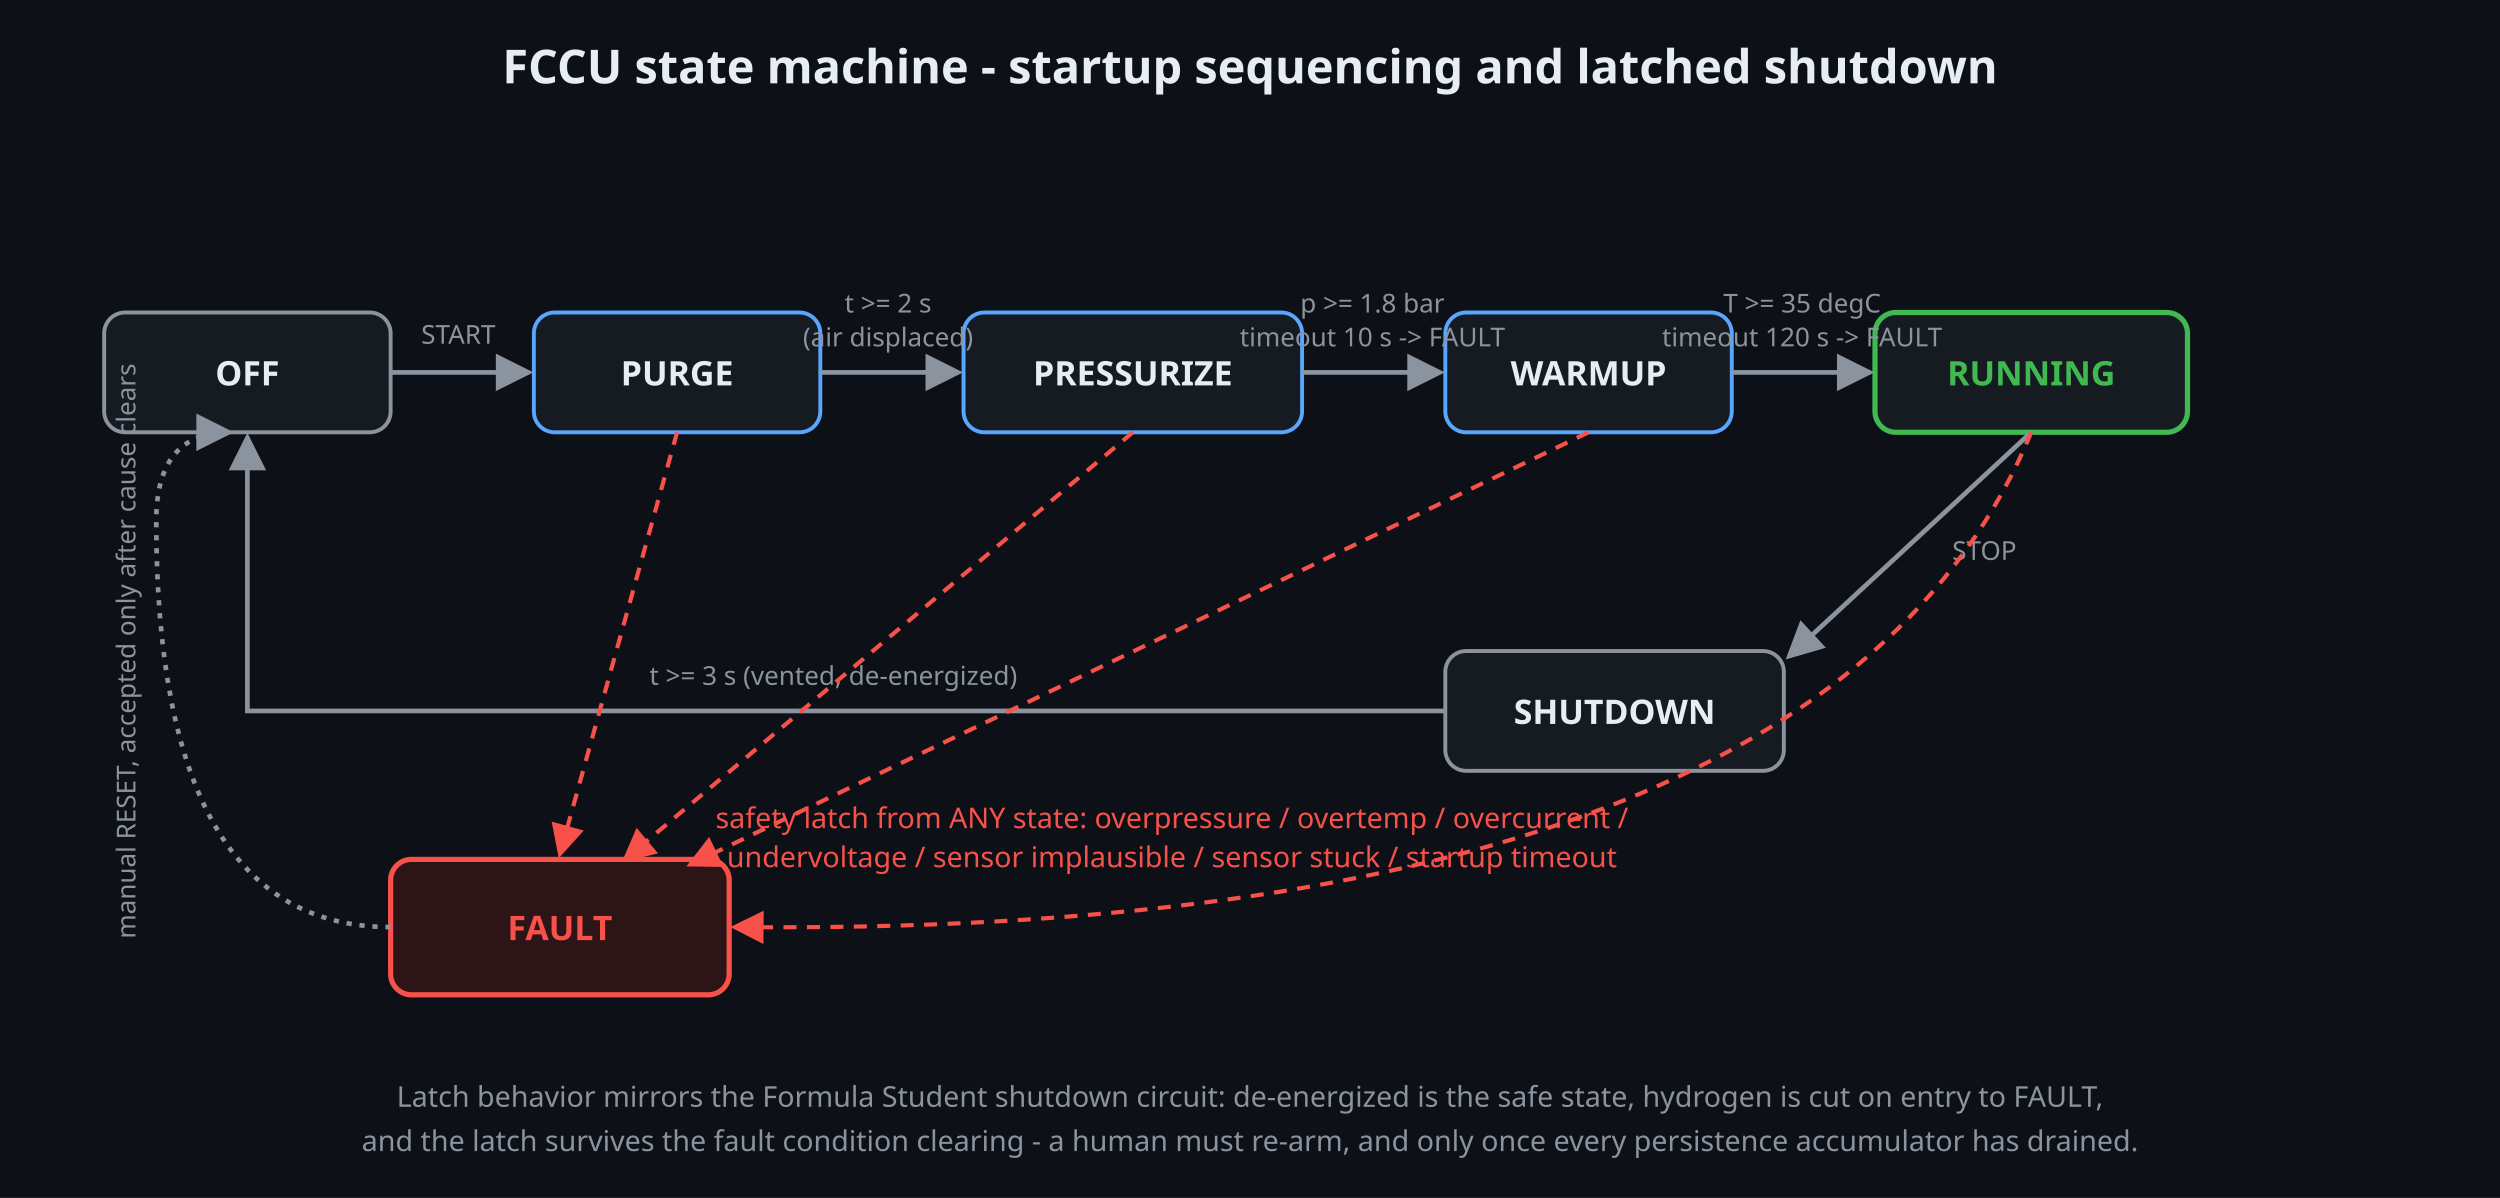
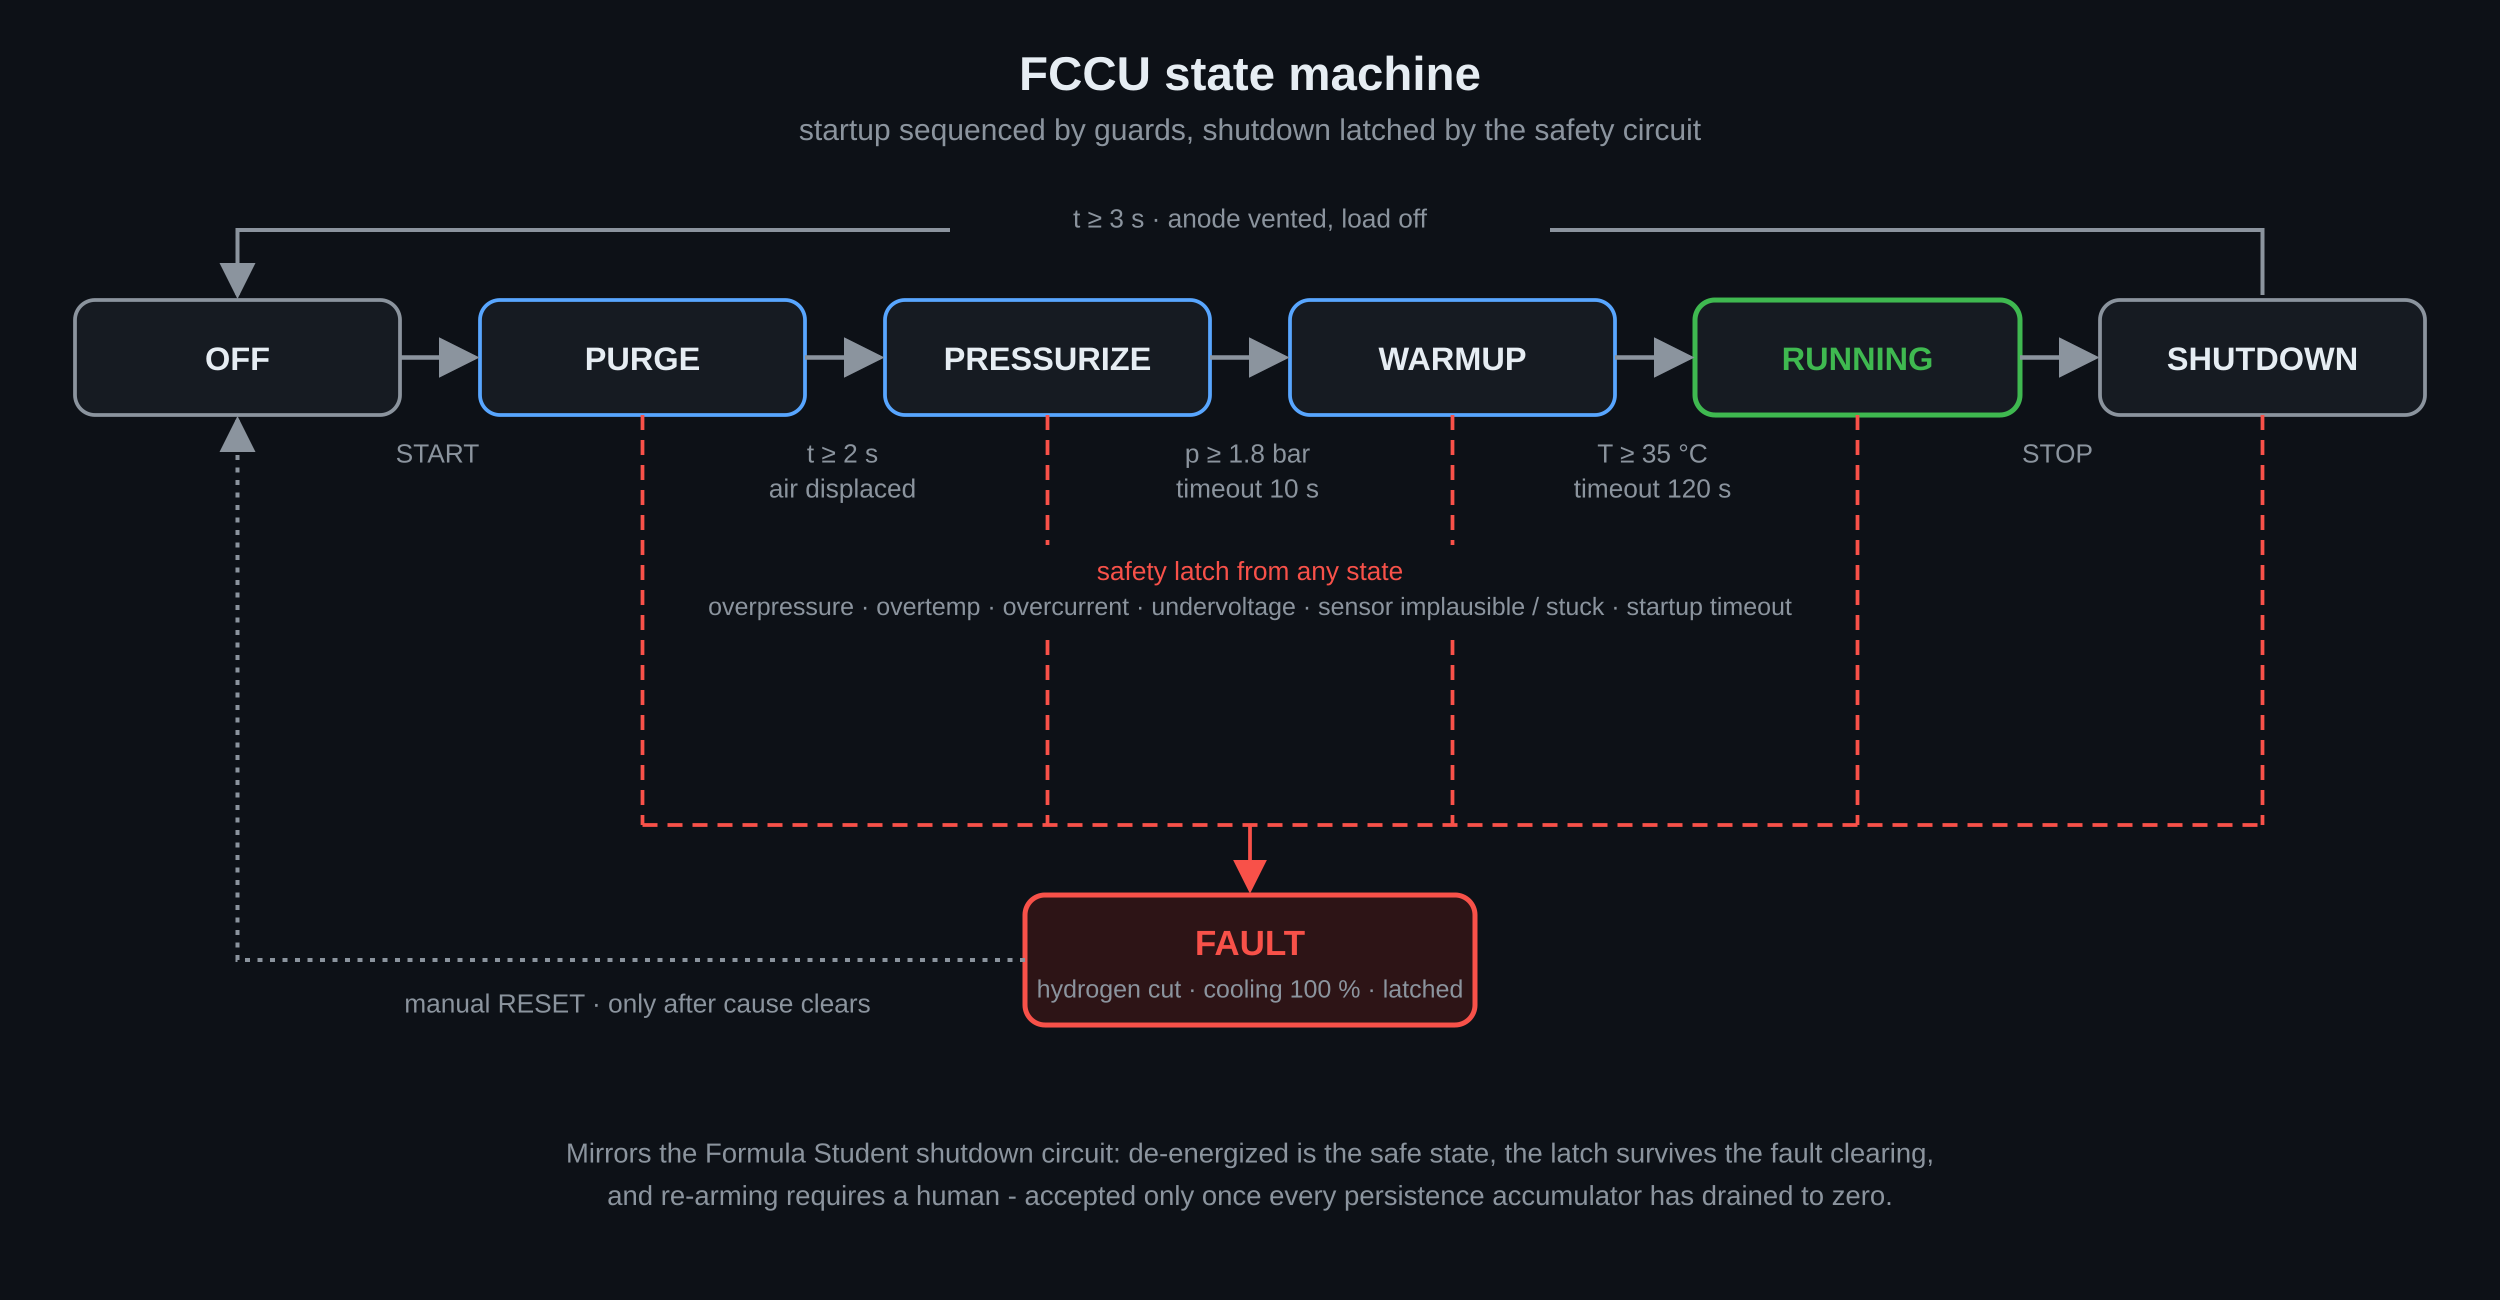
- <svg xmlns="http://www.w3.org/2000/svg" viewBox="0 0 960 460" font-family="Segoe UI, sans-serif">
+ <svg xmlns="http://www.w3.org/2000/svg" viewBox="0 0 1000 520" font-family="Segoe UI, Arial, sans-serif">
  <defs>
-     <marker id="m" markerWidth="8" markerHeight="8" refX="7" refY="4" orient="auto">
-       <path d="M0,0 L8,4 L0,8 z" fill="#8b949e" />
+     <marker id="m" markerWidth="9" markerHeight="9" refX="8" refY="4.5" orient="auto">
+       <path d="M0,0 L9,4.5 L0,9 z" fill="#8b949e" />
    </marker>
-     <marker id="r" markerWidth="8" markerHeight="8" refX="7" refY="4" orient="auto">
-       <path d="M0,0 L8,4 L0,8 z" fill="#f85149" />
+     <marker id="r" markerWidth="9" markerHeight="9" refX="8" refY="4.5" orient="auto">
+       <path d="M0,0 L9,4.5 L0,9 z" fill="#f85149" />
    </marker>
  </defs>
-   <rect width="960" height="460" fill="#0d1117" />
-   <text x="480" y="32" fill="#e6edf3" font-size="18" text-anchor="middle" font-weight="600">FCCU state machine - startup sequencing and latched shutdown</text>
+   <rect width="1000" height="520" fill="#0d1117" />
+   <text x="500" y="36" fill="#e6edf3" font-size="19" text-anchor="middle" font-weight="600">FCCU state machine</text>
+   <text x="500" y="56" fill="#8b949e" font-size="12" text-anchor="middle">startup sequenced by guards, shutdown latched by the safety circuit</text>
+   <path d="M 905 118 L 905 92 L 95 92 L 95 118" stroke="#8b949e" stroke-width="1.6" fill="none" marker-end="url(#m)" />
+   <rect x="380" y="78" width="240" height="18" fill="#0d1117" />
+   <text x="500" y="91" fill="#8b949e" font-size="10.5" text-anchor="middle">t ≥ 3 s · anode vented, load off</text>
  <g font-size="13" font-weight="600" text-anchor="middle">
-     <rect x="40" y="120" width="110" height="46" rx="8" fill="#161b22" stroke="#8b949e" stroke-width="1.5" />
+     <rect x="30" y="120" width="130" height="46" rx="8" fill="#161b22" stroke="#8b949e" stroke-width="1.5" />
    <text x="95" y="148" fill="#e6edf3">OFF</text>
-     <rect x="205" y="120" width="110" height="46" rx="8" fill="#161b22" stroke="#58a6ff" stroke-width="1.5" />
-     <text x="260" y="148" fill="#e6edf3">PURGE</text>
-     <rect x="370" y="120" width="130" height="46" rx="8" fill="#161b22" stroke="#58a6ff" stroke-width="1.5" />
-     <text x="435" y="148" fill="#e6edf3">PRESSURIZE</text>
-     <rect x="555" y="120" width="110" height="46" rx="8" fill="#161b22" stroke="#58a6ff" stroke-width="1.5" />
-     <text x="610" y="148" fill="#e6edf3">WARMUP</text>
-     <rect x="720" y="120" width="120" height="46" rx="8" fill="#161b22" stroke="#3fb950" stroke-width="2" />
-     <text x="780" y="148" fill="#3fb950">RUNNING</text>
-     <rect x="555" y="250" width="130" height="46" rx="8" fill="#161b22" stroke="#8b949e" stroke-width="1.5" />
-     <text x="620" y="278" fill="#e6edf3">SHUTDOWN</text>
-     <rect x="150" y="330" width="130" height="52" rx="8" fill="#2d1416" stroke="#f85149" stroke-width="2" />
-     <text x="215" y="361" fill="#f85149">FAULT</text>
+     <rect x="192" y="120" width="130" height="46" rx="8" fill="#161b22" stroke="#58a6ff" stroke-width="1.5" />
+     <text x="257" y="148" fill="#e6edf3">PURGE</text>
+     <rect x="354" y="120" width="130" height="46" rx="8" fill="#161b22" stroke="#58a6ff" stroke-width="1.5" />
+     <text x="419" y="148" fill="#e6edf3">PRESSURIZE</text>
+     <rect x="516" y="120" width="130" height="46" rx="8" fill="#161b22" stroke="#58a6ff" stroke-width="1.5" />
+     <text x="581" y="148" fill="#e6edf3">WARMUP</text>
+     <rect x="678" y="120" width="130" height="46" rx="8" fill="#161b22" stroke="#3fb950" stroke-width="2" />
+     <text x="743" y="148" fill="#3fb950">RUNNING</text>
+     <rect x="840" y="120" width="130" height="46" rx="8" fill="#161b22" stroke="#8b949e" stroke-width="1.5" />
+     <text x="905" y="148" fill="#e6edf3">SHUTDOWN</text>
  </g>
-   <g stroke="#8b949e" stroke-width="1.8" fill="none">
-     <line x1="150" y1="143" x2="203" y2="143" marker-end="url(#m)" />
-     <line x1="315" y1="143" x2="368" y2="143" marker-end="url(#m)" />
-     <line x1="500" y1="143" x2="553" y2="143" marker-end="url(#m)" />
-     <line x1="665" y1="143" x2="718" y2="143" marker-end="url(#m)" />
-     <line x1="780" y1="166" x2="687" y2="252" marker-end="url(#m)" />
-     <path d="M 555 273 L 95 273 L 95 168" marker-end="url(#m)" />
+   <g stroke="#8b949e" stroke-width="1.8">
+     <line x1="160" y1="143" x2="190" y2="143" marker-end="url(#m)" />
+     <line x1="322" y1="143" x2="352" y2="143" marker-end="url(#m)" />
+     <line x1="484" y1="143" x2="514" y2="143" marker-end="url(#m)" />
+     <line x1="646" y1="143" x2="676" y2="143" marker-end="url(#m)" />
+     <line x1="808" y1="143" x2="838" y2="143" marker-end="url(#m)" />
  </g>
-   <g fill="#8b949e" font-size="10" text-anchor="middle">
-     <text x="176" y="132">START</text>
-     <text x="341" y="120">t &gt;= 2 s</text>
-     <text x="341" y="133">(air displaced)</text>
-     <text x="527" y="120">p &gt;= 1.8 bar</text>
-     <text x="527" y="133">timeout 10 s -&gt; FAULT</text>
-     <text x="692" y="120">T &gt;= 35 degC</text>
-     <text x="692" y="133">timeout 120 s -&gt; FAULT</text>
-     <text x="762" y="215">STOP</text>
-     <text x="320" y="263">t &gt;= 3 s (vented, de-energized)</text>
+   <g fill="#8b949e" font-size="10.5" text-anchor="middle">
+     <text x="175" y="185">START</text>
+     <text x="337" y="185">t ≥ 2 s</text>
+     <text x="337" y="199">air displaced</text>
+     <text x="499" y="185">p ≥ 1.8 bar</text>
+     <text x="499" y="199">timeout 10 s</text>
+     <text x="661" y="185">T ≥ 35 °C</text>
+     <text x="661" y="199">timeout 120 s</text>
+     <text x="823" y="185">STOP</text>
  </g>
-   <g stroke="#f85149" stroke-width="1.6" fill="none" stroke-dasharray="5,4">
-     <path d="M 260 166 L 215 328" marker-end="url(#r)" />
-     <path d="M 435 166 L 240 330" marker-end="url(#r)" />
-     <path d="M 610 166 L 265 332" marker-end="url(#r)" />
-     <path d="M 780 166 Q 700 360 282 356" marker-end="url(#r)" />
+   <g stroke="#f85149" stroke-width="1.5" stroke-dasharray="6,4" fill="none">
+     <line x1="257" y1="166" x2="257" y2="330" />
+     <line x1="419" y1="166" x2="419" y2="330" />
+     <line x1="581" y1="166" x2="581" y2="330" />
+     <line x1="743" y1="166" x2="743" y2="330" />
+     <line x1="905" y1="166" x2="905" y2="330" />
+     <line x1="257" y1="330" x2="905" y2="330" />
+     <line x1="500" y1="330" x2="500" y2="356" stroke-dasharray="none" marker-end="url(#r)" />
  </g>
-   <text x="450" y="318" fill="#f85149" font-size="11" text-anchor="middle">safety latch from ANY state: overpressure / overtemp / overcurrent /</text>
-   <text x="450" y="333" fill="#f85149" font-size="11" text-anchor="middle">undervoltage / sensor implausible / sensor stuck / startup timeout</text>
-   <path d="M 150 356 Q 60 356 60 200 Q 60 166 88 166" stroke="#8b949e" stroke-width="1.8" fill="none" stroke-dasharray="2,3" marker-end="url(#m)" />
-   <text x="52" y="250" fill="#8b949e" font-size="10" text-anchor="middle" transform="rotate(-90 52 250)">manual RESET, accepted only after cause clears</text>
-   <text x="480" y="425" fill="#8b949e" font-size="11" text-anchor="middle">Latch behavior mirrors the Formula Student shutdown circuit: de-energized is the safe state, hydrogen is cut on entry to FAULT,</text>
-   <text x="480" y="442" fill="#8b949e" font-size="11" text-anchor="middle">and the latch survives the fault condition clearing - a human must re-arm, and only once every persistence accumulator has drained.</text>
+   <rect x="300" y="218" width="400" height="34" fill="#0d1117" />
+   <text x="500" y="232" fill="#f85149" font-size="10.5" text-anchor="middle">safety latch from any state</text>
+   <text x="500" y="246" fill="#8b949e" font-size="10" text-anchor="middle">overpressure · overtemp · overcurrent · undervoltage · sensor implausible / stuck · startup timeout</text>
+   <rect x="410" y="358" width="180" height="52" rx="8" fill="#2d1416" stroke="#f85149" stroke-width="2" />
+   <text x="500" y="382" fill="#f85149" font-size="14" font-weight="600" text-anchor="middle">FAULT</text>
+   <text x="500" y="399" fill="#8b949e" font-size="10" text-anchor="middle">hydrogen cut · cooling 100 % · latched</text>
+   <path d="M 410 384 L 95 384 L 95 168" stroke="#8b949e" stroke-width="1.6" fill="none" stroke-dasharray="2,3" marker-end="url(#m)" />
+   <rect x="130" y="392" width="250" height="18" fill="#0d1117" />
+   <text x="255" y="405" fill="#8b949e" font-size="10.5" text-anchor="middle">manual RESET · only after cause clears</text>
+   <text x="500" y="465" fill="#8b949e" font-size="11" text-anchor="middle">Mirrors the Formula Student shutdown circuit: de-energized is the safe state, the latch survives the fault clearing,</text>
+   <text x="500" y="482" fill="#8b949e" font-size="11" text-anchor="middle">and re-arming requires a human - accepted only once every persistence accumulator has drained to zero.</text>
</svg>
